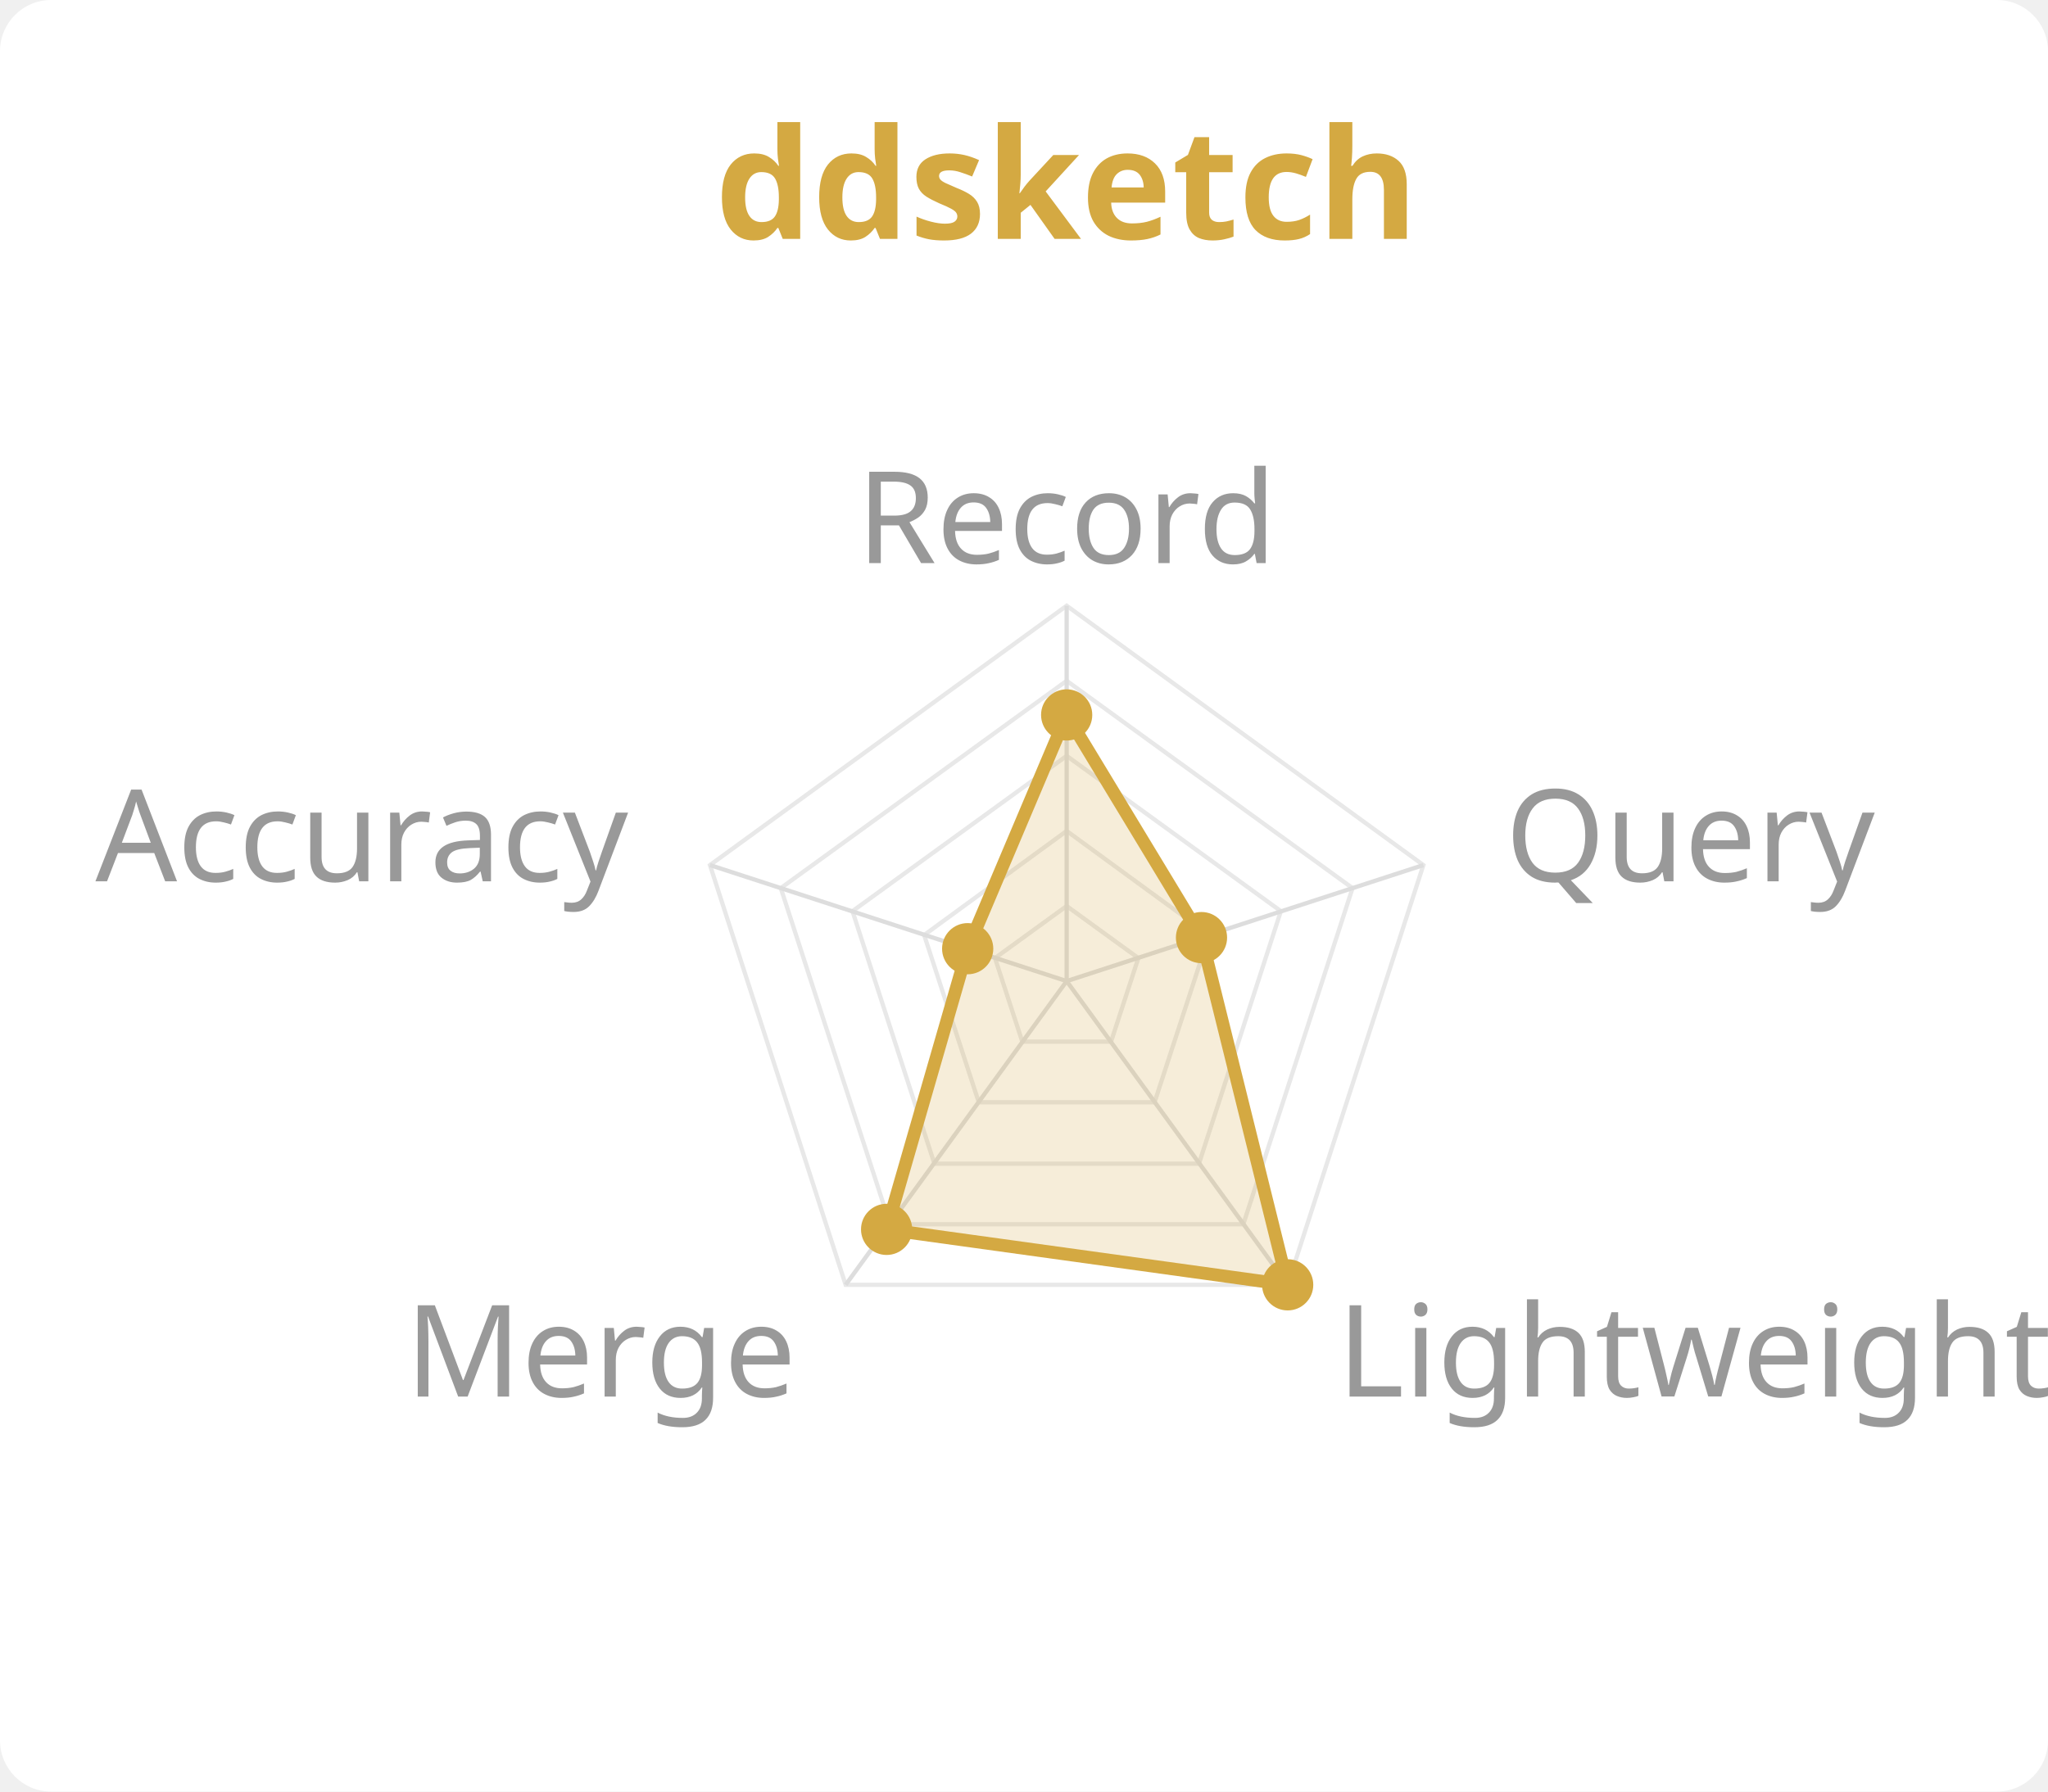
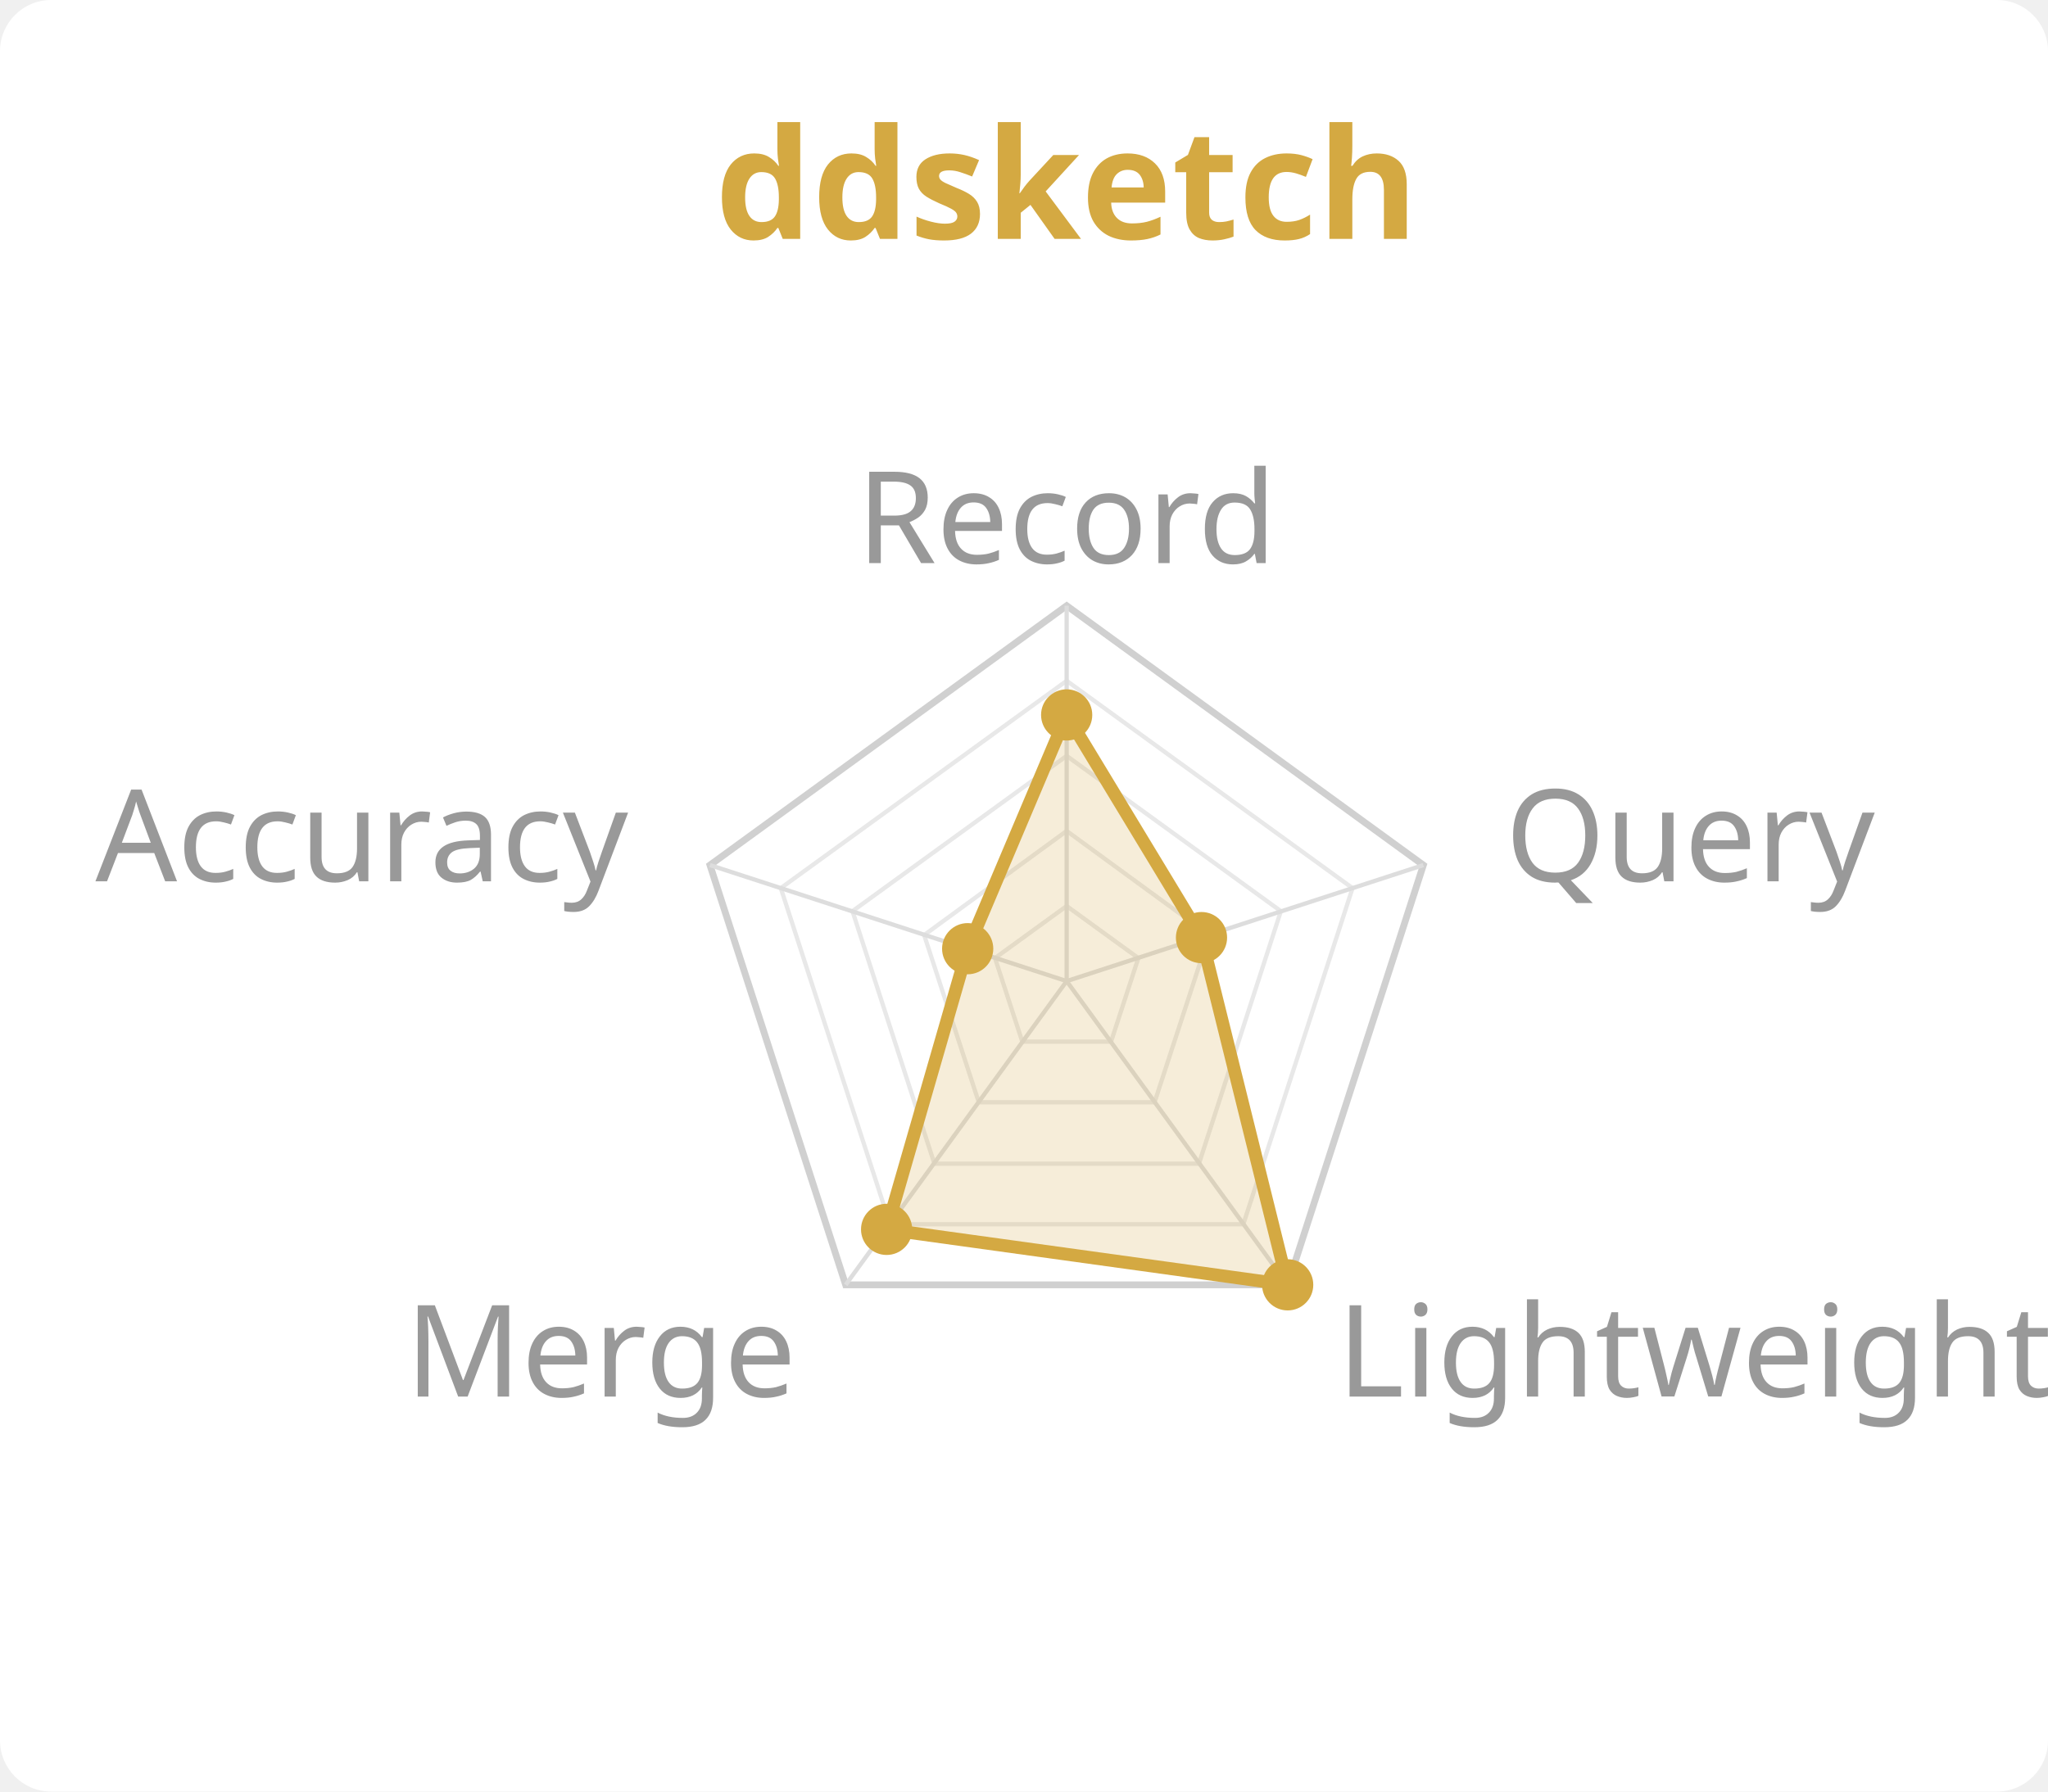
<svg xmlns="http://www.w3.org/2000/svg" viewBox="0 0 240 210" width="240" height="210">
  <rect x="0.0" y="0.0" width="240.0" height="210.0" fill="white" rx="6" />
  <text x="125.0" y="28.0" font-family="system-ui,sans-serif" font-size="18" font-weight="600" fill="#D4A942" text-anchor="middle">ddsketch</text>
  <polygon points="125.0,106.2 133.4,112.3 130.2,122.1 119.8,122.1 116.6,112.3" fill="none" stroke="#e8e8e8" stroke-width="0.5" />
  <polygon points="125.0,97.4 141.7,109.6 135.3,129.2 114.7,129.2 108.3,109.6" fill="none" stroke="#e8e8e8" stroke-width="0.5" />
  <polygon points="125.0,88.6 150.1,106.8 140.5,136.4 109.5,136.4 99.9,106.8" fill="none" stroke="#e8e8e8" stroke-width="0.5" />
  <polygon points="125.0,79.8 158.5,104.1 145.7,143.5 104.3,143.5 91.5,104.1" fill="none" stroke="#e8e8e8" stroke-width="0.5" />
-   <polygon points="125.0,71.0 166.8,101.4 150.9,150.6 99.1,150.6 83.2,101.4" fill="none" stroke="#e8e8e8" stroke-width="0.5" />
+   <polygon points="125.0,71.0 166.8,101.4 150.9,150.6 99.1,150.6 83.2,101.4" fill="none" stroke="#d0d0d0" stroke-width="0.8" />
  <line x1="125" y1="115" x2="125.0" y2="71.0" stroke="#ddd" stroke-width="0.5" />
  <line x1="125" y1="115" x2="166.8" y2="101.4" stroke="#ddd" stroke-width="0.5" />
  <line x1="125" y1="115" x2="150.9" y2="150.6" stroke="#ddd" stroke-width="0.5" />
  <line x1="125" y1="115" x2="99.1" y2="150.6" stroke="#ddd" stroke-width="0.5" />
  <line x1="125" y1="115" x2="83.2" y2="101.4" stroke="#ddd" stroke-width="0.5" />
  <text x="125.0" y="66.0" font-family="system-ui,sans-serif" font-size="15" fill="#999" text-anchor="middle">Record</text>
  <text x="176.4" y="103.3" font-family="system-ui,sans-serif" font-size="15" fill="#999" text-anchor="start">Query</text>
  <text x="156.7" y="163.7" font-family="system-ui,sans-serif" font-size="15" fill="#999" text-anchor="start">Lightweight</text>
  <text x="93.3" y="163.7" font-family="system-ui,sans-serif" font-size="15" fill="#999" text-anchor="end">Merge</text>
  <text x="73.6" y="103.3" font-family="system-ui,sans-serif" font-size="15" fill="#999" text-anchor="end">Accuracy</text>
  <polygon points="125.0,83.8 140.8,109.9 150.9,150.6 103.9,144.1 113.4,111.2" fill="#D4A942" fill-opacity="0.20" stroke="#D4A942" stroke-width="1.5" />
  <circle cx="125.0" cy="83.8" r="3" fill="#D4A942" />
  <circle cx="140.8" cy="109.9" r="3" fill="#D4A942" />
  <circle cx="150.9" cy="150.6" r="3" fill="#D4A942" />
  <circle cx="103.9" cy="144.1" r="3" fill="#D4A942" />
  <circle cx="113.4" cy="111.2" r="3" fill="#D4A942" />
</svg>
